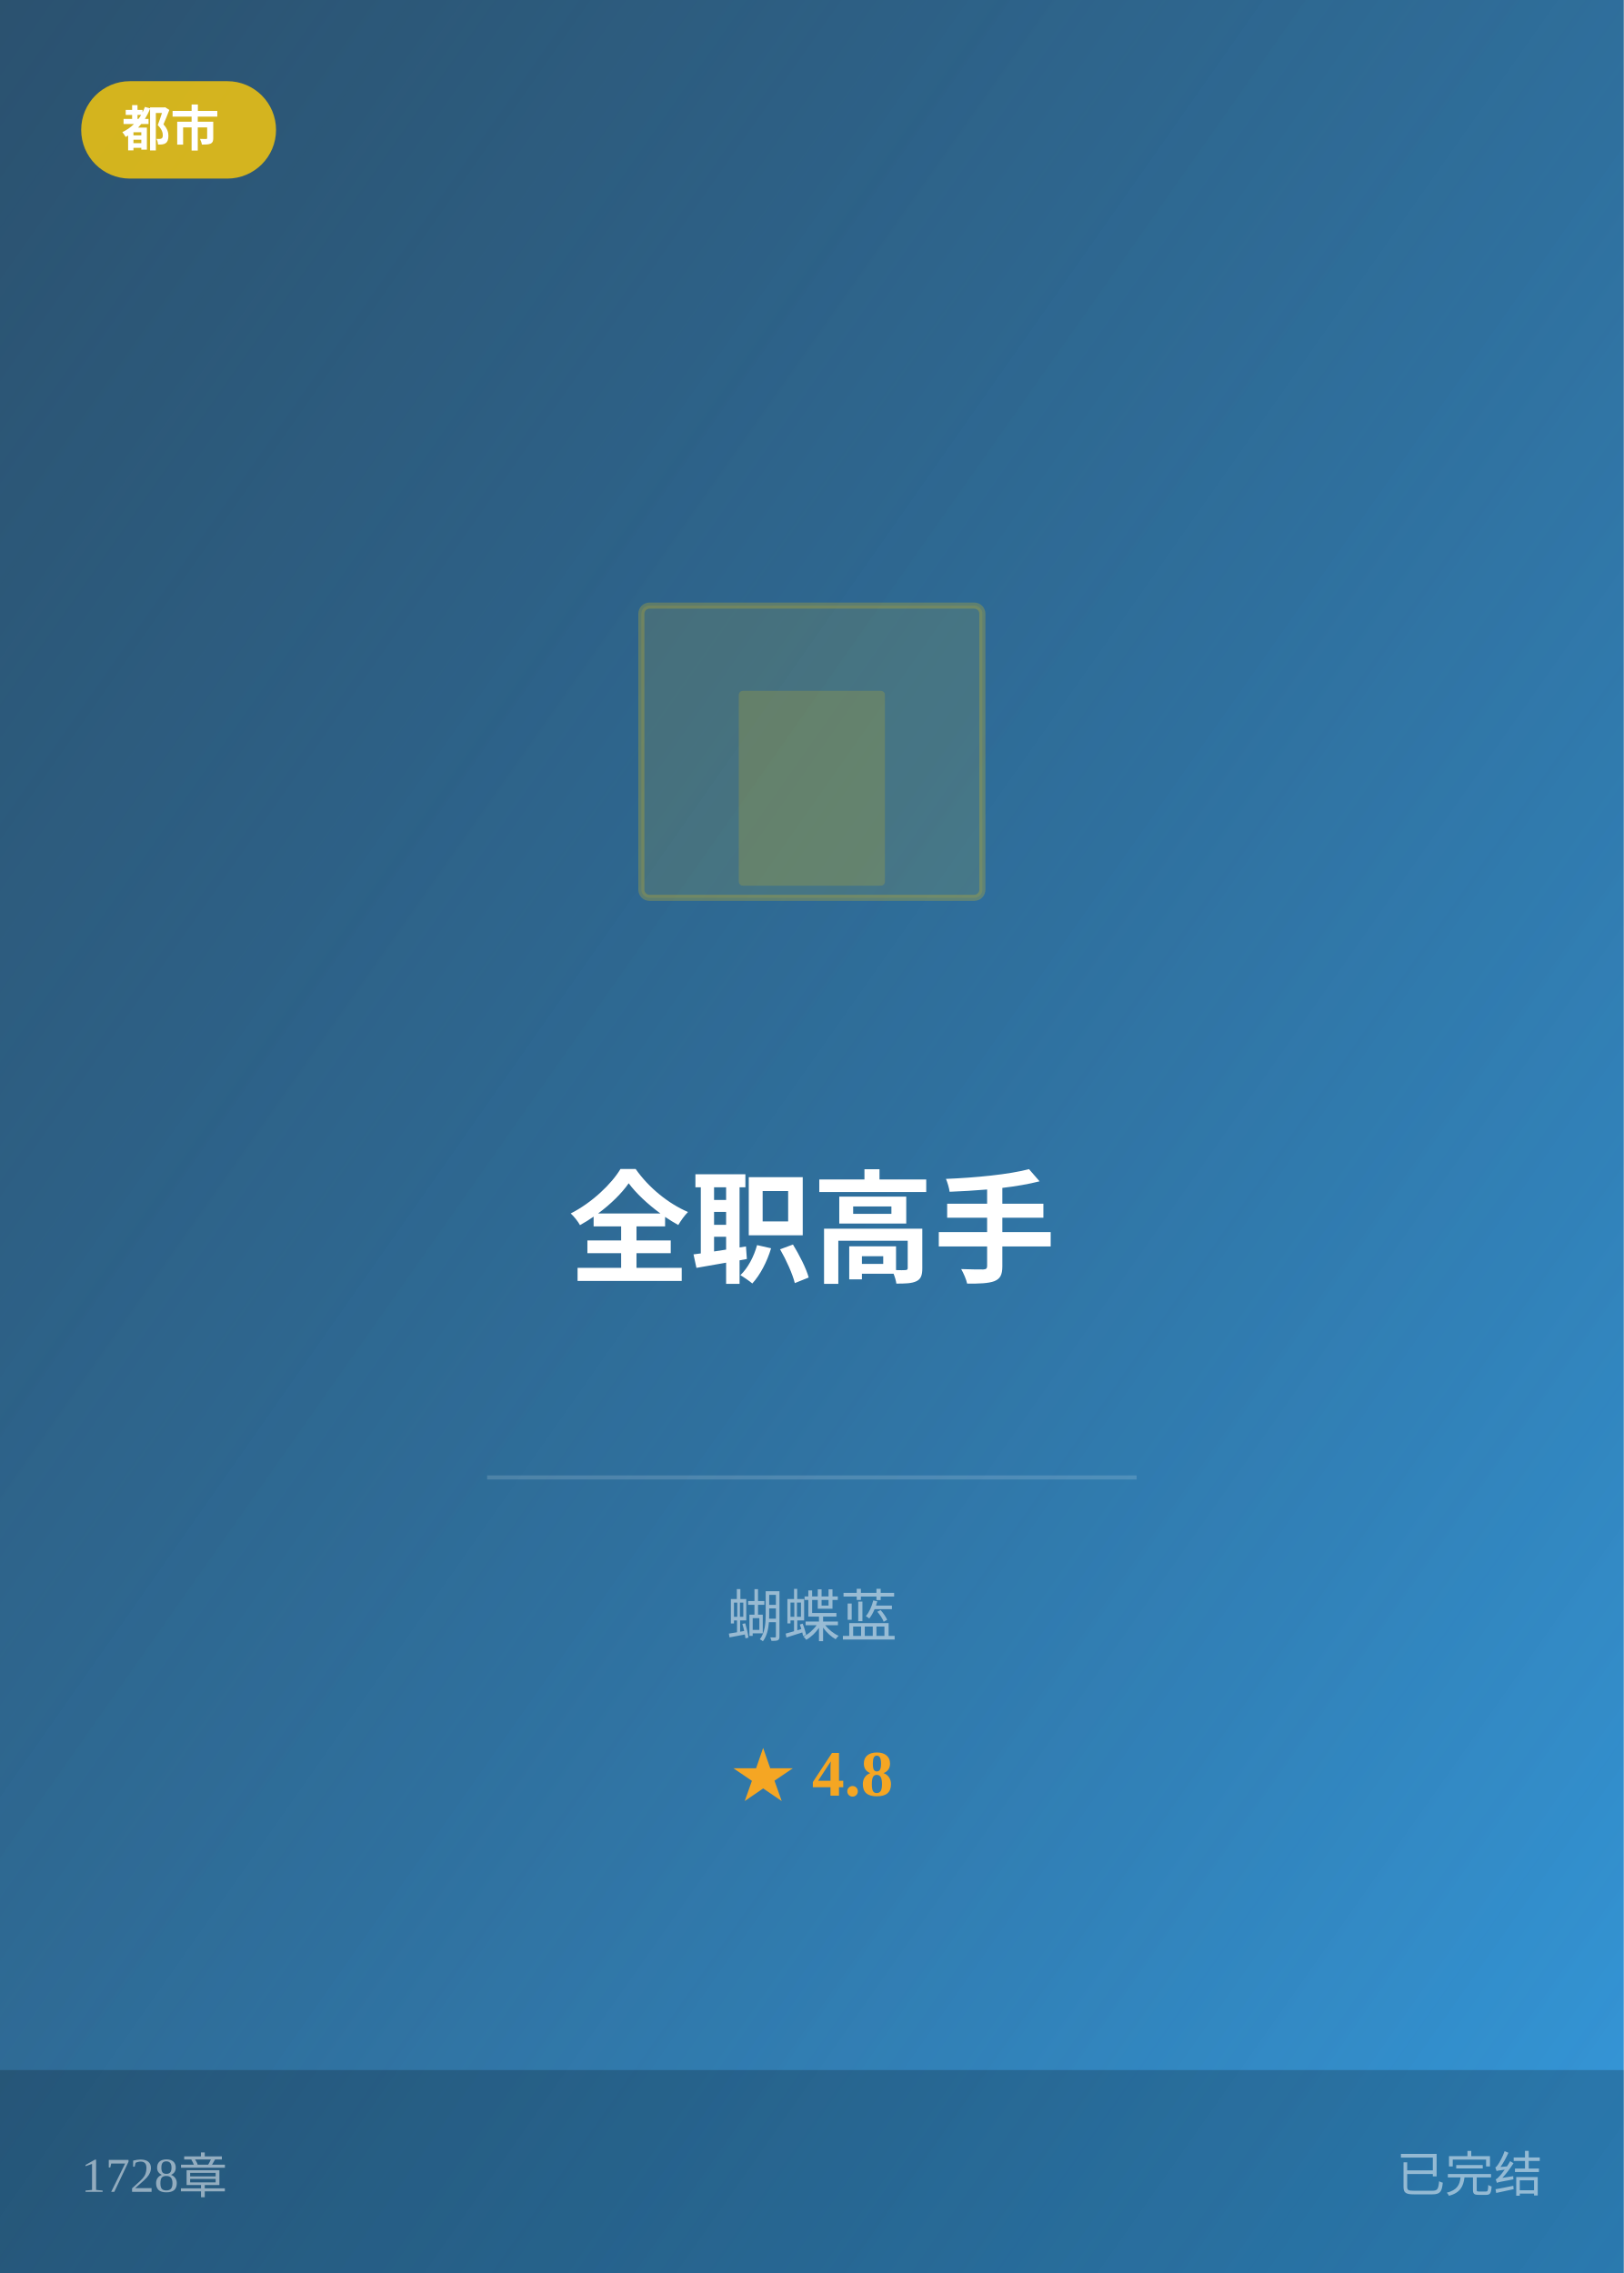
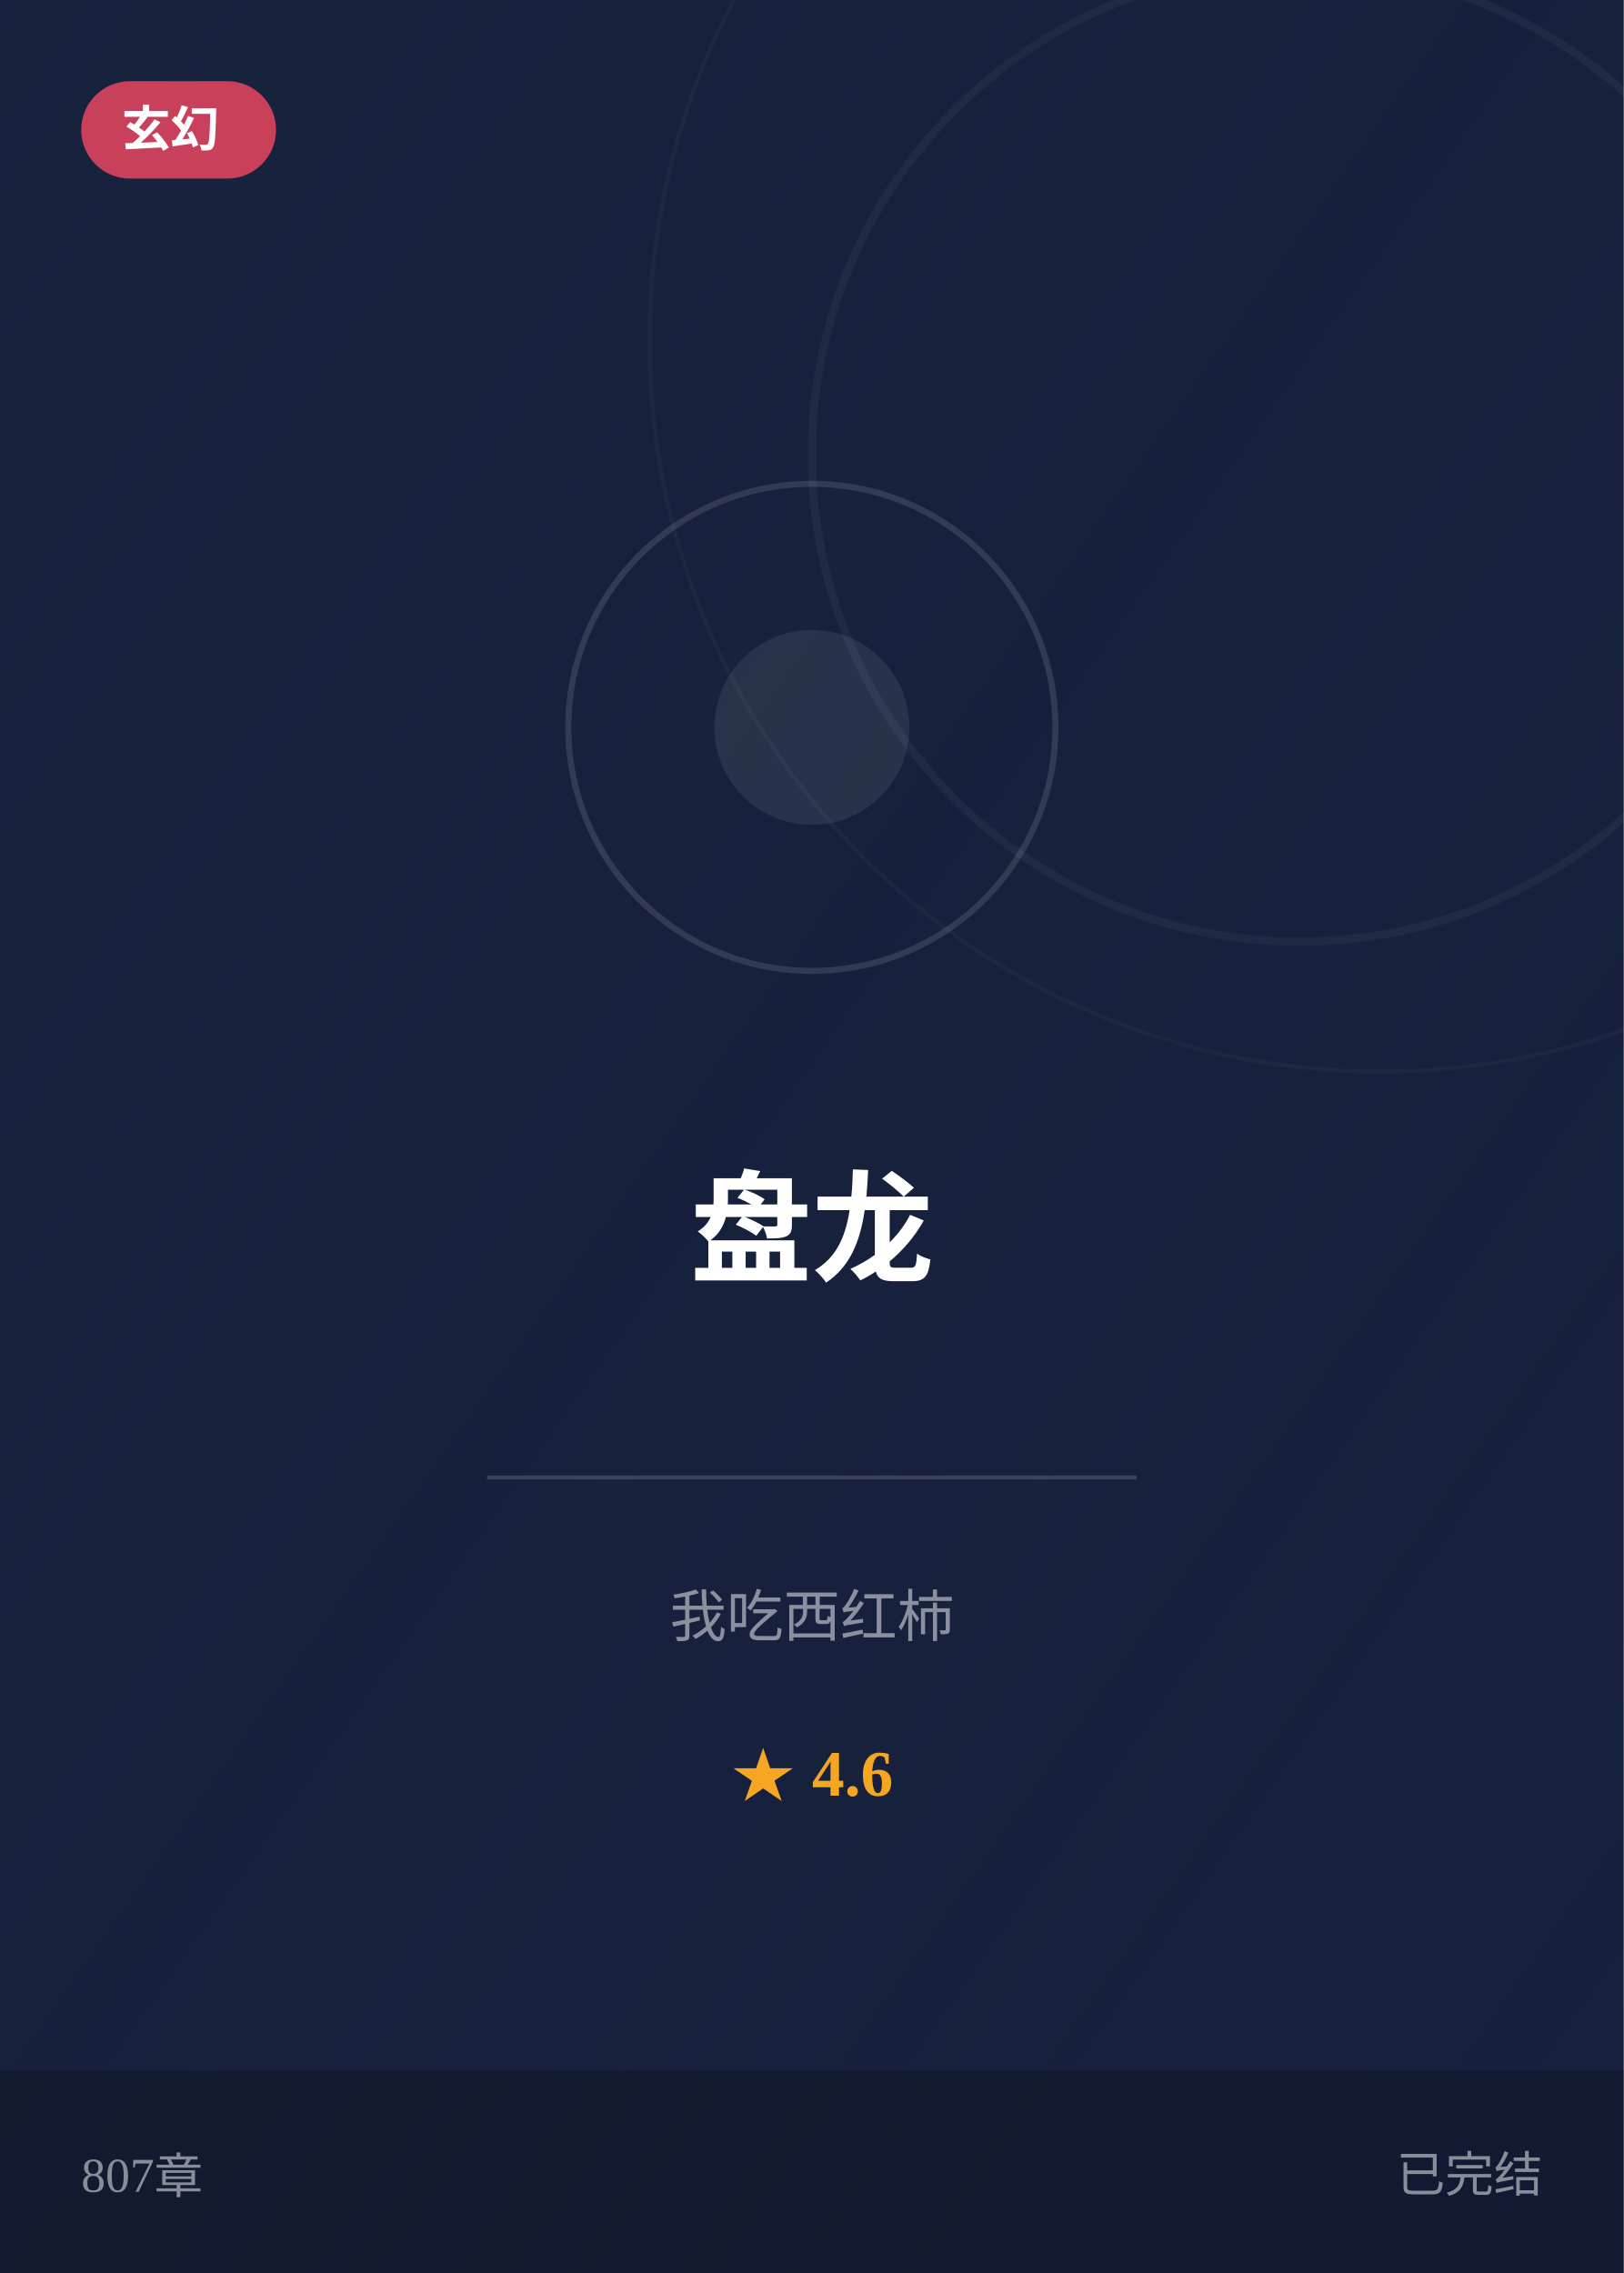
<svg xmlns="http://www.w3.org/2000/svg" width="400" height="560" viewBox="0 0 400 560">
  <defs>
    <linearGradient id="bg" x1="0%" y1="0%" x2="100%" y2="100%">
-       <stop offset="0%" style="stop-color:#2c3e50" />
-       <stop offset="100%" style="stop-color:#3498db" />
+       <stop offset="0%" style="stop-color:#1a1a2e" />
+       <stop offset="100%" style="stop-color:#16213e" />
    </linearGradient>
    <linearGradient id="glow" x1="0%" y1="0%" x2="100%" y2="100%">
-       <stop offset="0%" style="stop-color:#2980b9;stop-opacity:0.3" />
-       <stop offset="100%" style="stop-color:#2980b9;stop-opacity:0" />
+       <stop offset="0%" style="stop-color:#0f3460;stop-opacity:0.3" />
+       <stop offset="100%" style="stop-color:#0f3460;stop-opacity:0" />
    </linearGradient>
  </defs>
  <rect width="400" height="560" fill="url(#bg)" />
  <rect width="400" height="560" fill="url(#glow)" />
+   <circle cx="320" cy="112" r="120" fill="none" stroke="rgba(255,255,255,0.04)" stroke-width="2" />
+   <circle cx="340" cy="84" r="180" fill="none" stroke="rgba(255,255,255,0.03)" stroke-width="1" />
  <rect x="0" y="510" width="400" height="50" fill="rgba(0,0,0,0.2)" />
-   <text x="20" y="540" fill="rgba(255,255,255,0.5)" font-size="12">1728章</text>
+   <text x="20" y="540" fill="rgba(255,255,255,0.5)" font-size="12">807章</text>
  <text x="380" y="540" text-anchor="end" fill="rgba(255,255,255,0.5)" font-size="12">已完结</text>
-   <rect x="20" y="20" rx="12" ry="12" width="48" height="24" fill="#f1c40f" opacity="0.85" />
-   <text x="30" y="36" fill="#fff" font-size="12" font-weight="600">都市</text>
-   <rect x="158" y="149.2" width="84" height="72" rx="2" fill="rgba(241,196,15,0.12)" stroke="rgba(241,196,15,0.25)" stroke-width="1.5" />
-   <rect x="182" y="170.2" width="36" height="48" rx="1" fill="rgba(241,196,15,0.18)" />
-   <text x="200" y="313.6" text-anchor="middle" fill="#fff" font-size="30" font-weight="700">全职高手</text>
+   <rect x="20" y="20" rx="12" ry="12" width="48" height="24" fill="#e94560" opacity="0.85" />
+   <text x="30" y="36" fill="#fff" font-size="12" font-weight="600">玄幻</text>
+   <circle cx="200" cy="179.2" r="60" fill="none" stroke="rgba(255,255,255,0.12)" stroke-width="1.5" />
+   <circle cx="200" cy="179.2" r="24" fill="rgba(255,255,255,0.08)" />
+   <text x="200" y="313.6" text-anchor="middle" fill="#fff" font-size="30" font-weight="700">盘龙</text>
  <line x1="120" y1="364" x2="280" y2="364" stroke="rgba(255,255,255,0.15)" stroke-width="1" />
-   <text x="200" y="403.2" text-anchor="middle" fill="rgba(255,255,255,0.5)" font-size="14">蝴蝶蓝</text>
-   <text x="200" y="442.4" text-anchor="middle" fill="#f5a623" font-size="16" font-weight="600">★ 4.8</text>
+   <text x="200" y="403.2" text-anchor="middle" fill="rgba(255,255,255,0.5)" font-size="14">我吃西红柿</text>
+   <text x="200" y="442.4" text-anchor="middle" fill="#f5a623" font-size="16" font-weight="600">★ 4.6</text>
</svg>
